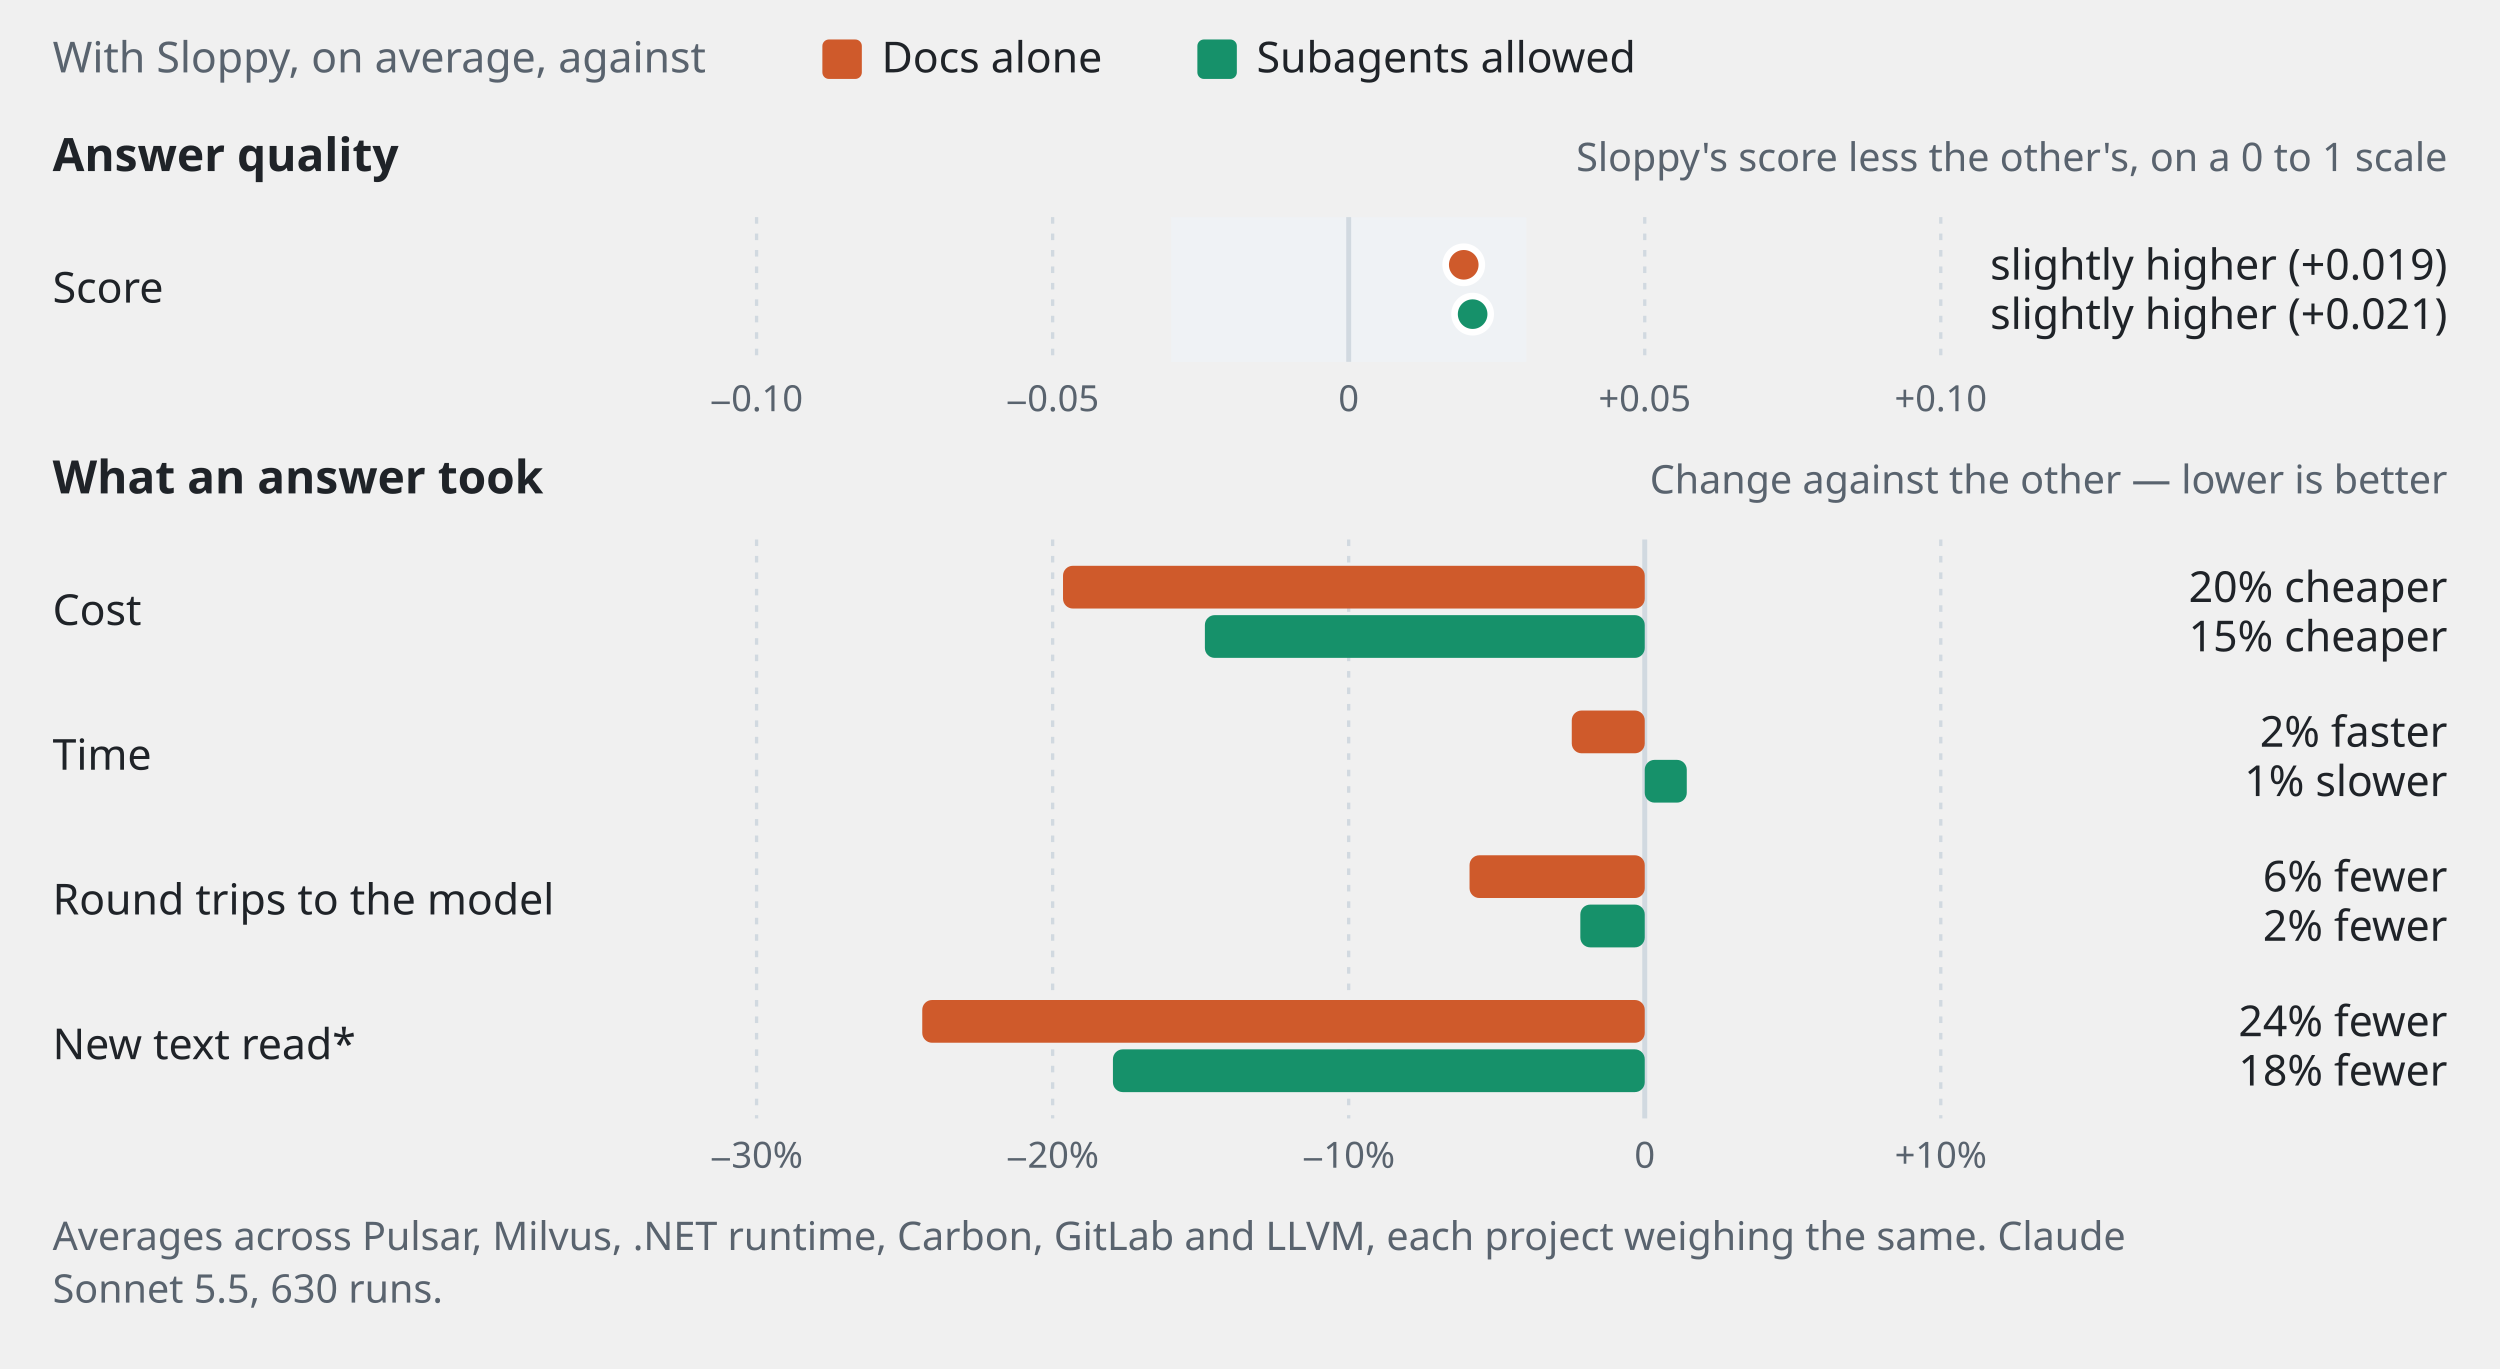
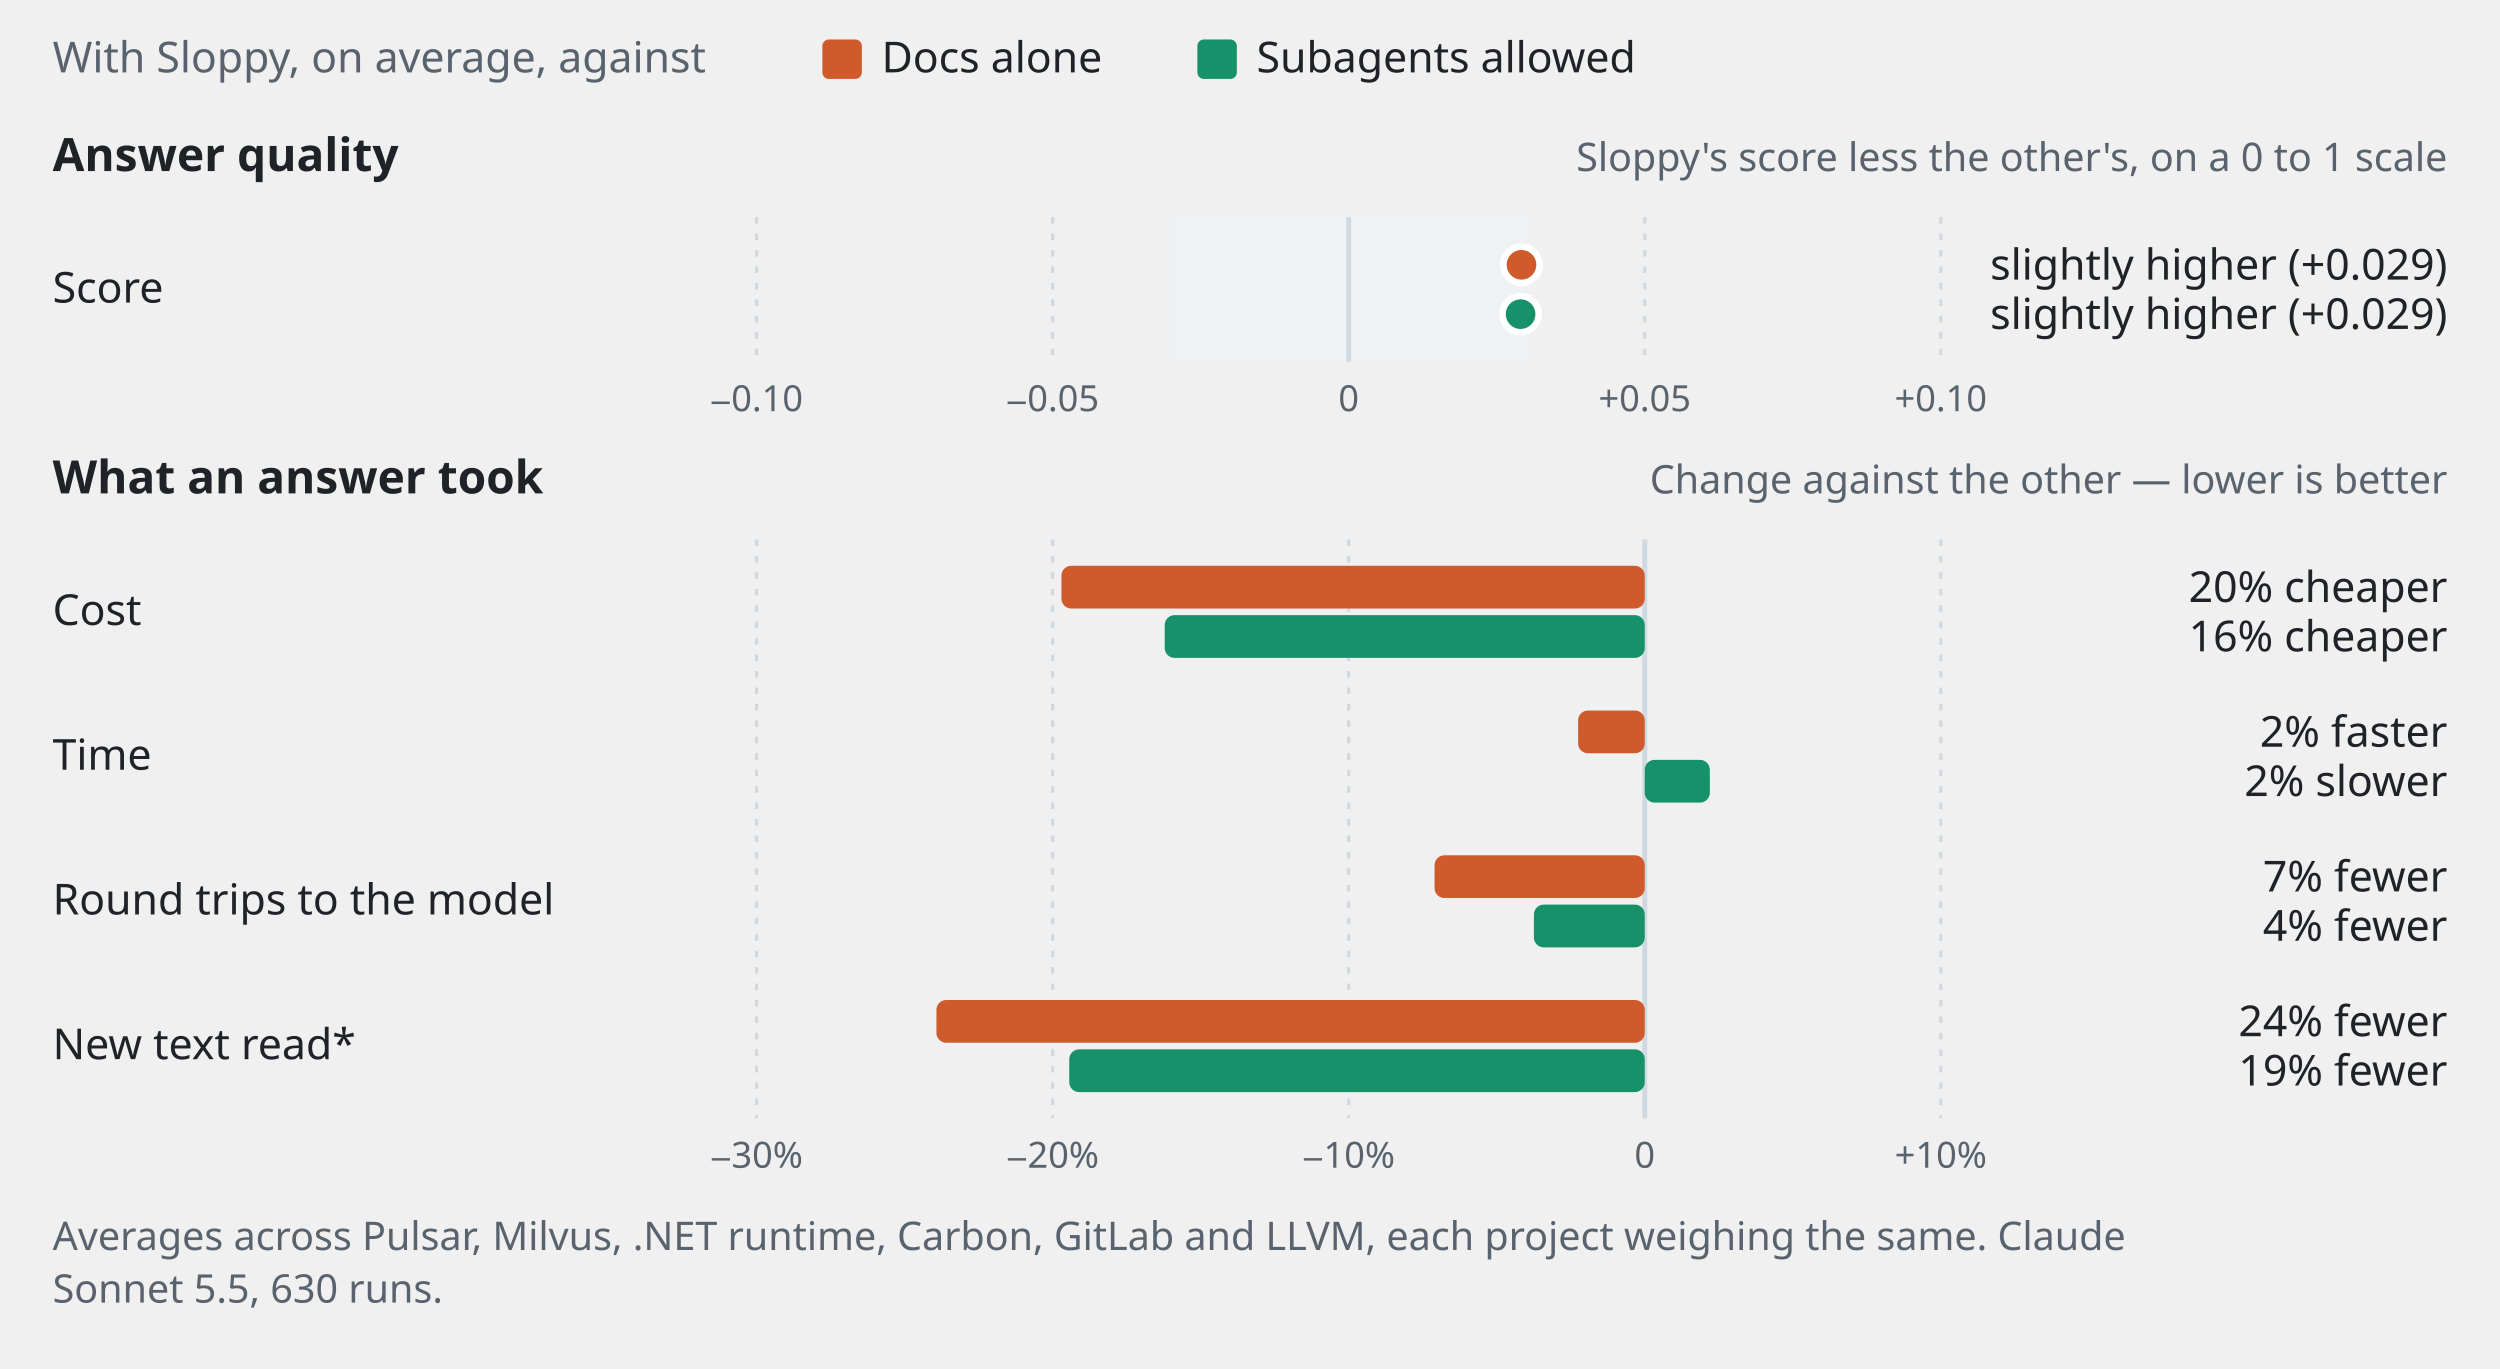
<svg xmlns="http://www.w3.org/2000/svg" width="760" height="416" viewBox="0 0 760 416" font-family="-apple-system, BlinkMacSystemFont, 'Segoe UI', 'Noto Sans', Helvetica, Arial, sans-serif" font-size="13" role="img" aria-label="Sloppy against the docs alone and against subagents, on the large projects">
  <text x="16" y="22" fill="#59636e">With Sloppy, on average, against</text>
  <rect x="250" y="12" width="12" height="12" rx="2" fill="#cf5a2b" />
  <text x="268" y="22" fill="#1f2328">Docs alone</text>
  <rect x="364" y="12" width="12" height="12" rx="2" fill="#16916a" />
  <text x="382" y="22" fill="#1f2328">Subagents allowed</text>
  <text x="16" y="52" fill="#1f2328" font-weight="600" font-size="14">Answer quality</text>
  <text x="744" y="52" fill="#59636e" text-anchor="end" font-size="12">Sloppy's score less the other's, on a 0 to 1 scale</text>
  <rect x="356" y="66" width="108" height="44" fill="#eff2f5" />
  <line x1="230" x2="230" y1="66" y2="110" stroke="#d1d9e0" stroke-width="1" stroke-dasharray="2 3" />
  <text x="230" y="125" fill="#59636e" text-anchor="middle" font-size="11">−0.10</text>
  <line x1="320" x2="320" y1="66" y2="110" stroke="#d1d9e0" stroke-width="1" stroke-dasharray="2 3" />
  <text x="320" y="125" fill="#59636e" text-anchor="middle" font-size="11">−0.05</text>
  <line x1="410" x2="410" y1="66" y2="110" stroke="#d1d9e0" stroke-width="1.5" />
  <text x="410" y="125" fill="#59636e" text-anchor="middle" font-size="11">0</text>
  <line x1="500" x2="500" y1="66" y2="110" stroke="#d1d9e0" stroke-width="1" stroke-dasharray="2 3" />
  <text x="500" y="125" fill="#59636e" text-anchor="middle" font-size="11">+0.05</text>
  <line x1="590" x2="590" y1="66" y2="110" stroke="#d1d9e0" stroke-width="1" stroke-dasharray="2 3" />
  <text x="590" y="125" fill="#59636e" text-anchor="middle" font-size="11">+0.10</text>
  <text x="16" y="92" fill="#1f2328">Score</text>
-   <circle cx="444.98" cy="80.5" r="5.5" fill="#cf5a2b" stroke="#ffffff" stroke-width="2" />
-   <text x="744" y="85" fill="#1f2328" text-anchor="end" font-variant-numeric="tabular-nums">slightly higher (+0.019)</text>
-   <circle cx="447.68" cy="95.5" r="5.5" fill="#16916a" stroke="#ffffff" stroke-width="2" />
-   <text x="744" y="100" fill="#1f2328" text-anchor="end" font-variant-numeric="tabular-nums">slightly higher (+0.021)</text>
+   <circle cx="462.53" cy="80.5" r="5.5" fill="#cf5a2b" stroke="#ffffff" stroke-width="2" />
+   <text x="744" y="85" fill="#1f2328" text-anchor="end" font-variant-numeric="tabular-nums">slightly higher (+0.029)</text>
+   <circle cx="462.26" cy="95.5" r="5.5" fill="#16916a" stroke="#ffffff" stroke-width="2" />
+   <text x="744" y="100" fill="#1f2328" text-anchor="end" font-variant-numeric="tabular-nums">slightly higher (+0.029)</text>
  <text x="16" y="150" fill="#1f2328" font-weight="600" font-size="14">What an answer took</text>
  <text x="744" y="150" fill="#59636e" text-anchor="end" font-size="12">Change against the other — lower is better</text>
  <line x1="230" x2="230" y1="164" y2="340" stroke="#d1d9e0" stroke-width="1" stroke-dasharray="2 3" />
  <text x="230" y="355" fill="#59636e" text-anchor="middle" font-size="11">−30%</text>
  <line x1="320" x2="320" y1="164" y2="340" stroke="#d1d9e0" stroke-width="1" stroke-dasharray="2 3" />
  <text x="320" y="355" fill="#59636e" text-anchor="middle" font-size="11">−20%</text>
  <line x1="410" x2="410" y1="164" y2="340" stroke="#d1d9e0" stroke-width="1" stroke-dasharray="2 3" />
  <text x="410" y="355" fill="#59636e" text-anchor="middle" font-size="11">−10%</text>
  <line x1="500" x2="500" y1="164" y2="340" stroke="#d1d9e0" stroke-width="1.5" />
  <text x="500" y="355" fill="#59636e" text-anchor="middle" font-size="11">0</text>
  <line x1="590" x2="590" y1="164" y2="340" stroke="#d1d9e0" stroke-width="1" stroke-dasharray="2 3" />
  <text x="590" y="355" fill="#59636e" text-anchor="middle" font-size="11">+10%</text>
  <text x="16" y="190" fill="#1f2328">Cost</text>
-   <rect x="323.156" y="172" width="176.844" height="13" rx="3" fill="#cf5a2b" />
+   <rect x="322.674" y="172" width="177.326" height="13" rx="3" fill="#cf5a2b" />
  <text x="744" y="183" fill="#1f2328" text-anchor="end" font-variant-numeric="tabular-nums">20% cheaper</text>
-   <rect x="366.286" y="187" width="133.714" height="13" rx="3" fill="#16916a" />
-   <text x="744" y="198" fill="#1f2328" text-anchor="end" font-variant-numeric="tabular-nums">15% cheaper</text>
+   <rect x="354.07" y="187" width="145.93" height="13" rx="3" fill="#16916a" />
+   <text x="744" y="198" fill="#1f2328" text-anchor="end" font-variant-numeric="tabular-nums">16% cheaper</text>
  <text x="16" y="234" fill="#1f2328">Time</text>
-   <rect x="477.816" y="216" width="22.184" height="13" rx="3" fill="#cf5a2b" />
+   <rect x="479.75" y="216" width="20.25" height="13" rx="3" fill="#cf5a2b" />
  <text x="744" y="227" fill="#1f2328" text-anchor="end" font-variant-numeric="tabular-nums">2% faster</text>
-   <rect x="500" y="231" width="12.78" height="13" rx="3" fill="#16916a" />
-   <text x="744" y="242" fill="#1f2328" text-anchor="end" font-variant-numeric="tabular-nums">1% slower</text>
+   <rect x="500" y="231" width="19.789" height="13" rx="3" fill="#16916a" />
+   <text x="744" y="242" fill="#1f2328" text-anchor="end" font-variant-numeric="tabular-nums">2% slower</text>
  <text x="16" y="278" fill="#1f2328">Round trips to the model</text>
-   <rect x="446.74" y="260" width="53.26" height="13" rx="3" fill="#cf5a2b" />
-   <text x="744" y="271" fill="#1f2328" text-anchor="end" font-variant-numeric="tabular-nums">6% fewer</text>
-   <rect x="480.419" y="275" width="19.581" height="13" rx="3" fill="#16916a" />
-   <text x="744" y="286" fill="#1f2328" text-anchor="end" font-variant-numeric="tabular-nums">2% fewer</text>
+   <rect x="436.108" y="260" width="63.892" height="13" rx="3" fill="#cf5a2b" />
+   <text x="744" y="271" fill="#1f2328" text-anchor="end" font-variant-numeric="tabular-nums">7% fewer</text>
+   <rect x="466.304" y="275" width="33.696" height="13" rx="3" fill="#16916a" />
+   <text x="744" y="286" fill="#1f2328" text-anchor="end" font-variant-numeric="tabular-nums">4% fewer</text>
  <text x="16" y="322" fill="#1f2328">New text read*</text>
-   <rect x="280.365" y="304" width="219.635" height="13" rx="3" fill="#cf5a2b" />
+   <rect x="284.673" y="304" width="215.327" height="13" rx="3" fill="#cf5a2b" />
  <text x="744" y="315" fill="#1f2328" text-anchor="end" font-variant-numeric="tabular-nums">24% fewer</text>
-   <rect x="338.331" y="319" width="161.669" height="13" rx="3" fill="#16916a" />
-   <text x="744" y="330" fill="#1f2328" text-anchor="end" font-variant-numeric="tabular-nums">18% fewer</text>
+   <rect x="325.055" y="319" width="174.945" height="13" rx="3" fill="#16916a" />
+   <text x="744" y="330" fill="#1f2328" text-anchor="end" font-variant-numeric="tabular-nums">19% fewer</text>
  <text x="16" y="380" fill="#59636e" font-size="12">Averages across Pulsar, Milvus, .NET runtime, Carbon, GitLab and LLVM, each project weighing the same. Claude</text>
  <text x="16" y="396" fill="#59636e" font-size="12">Sonnet 5.5, 630 runs.</text>
</svg>
